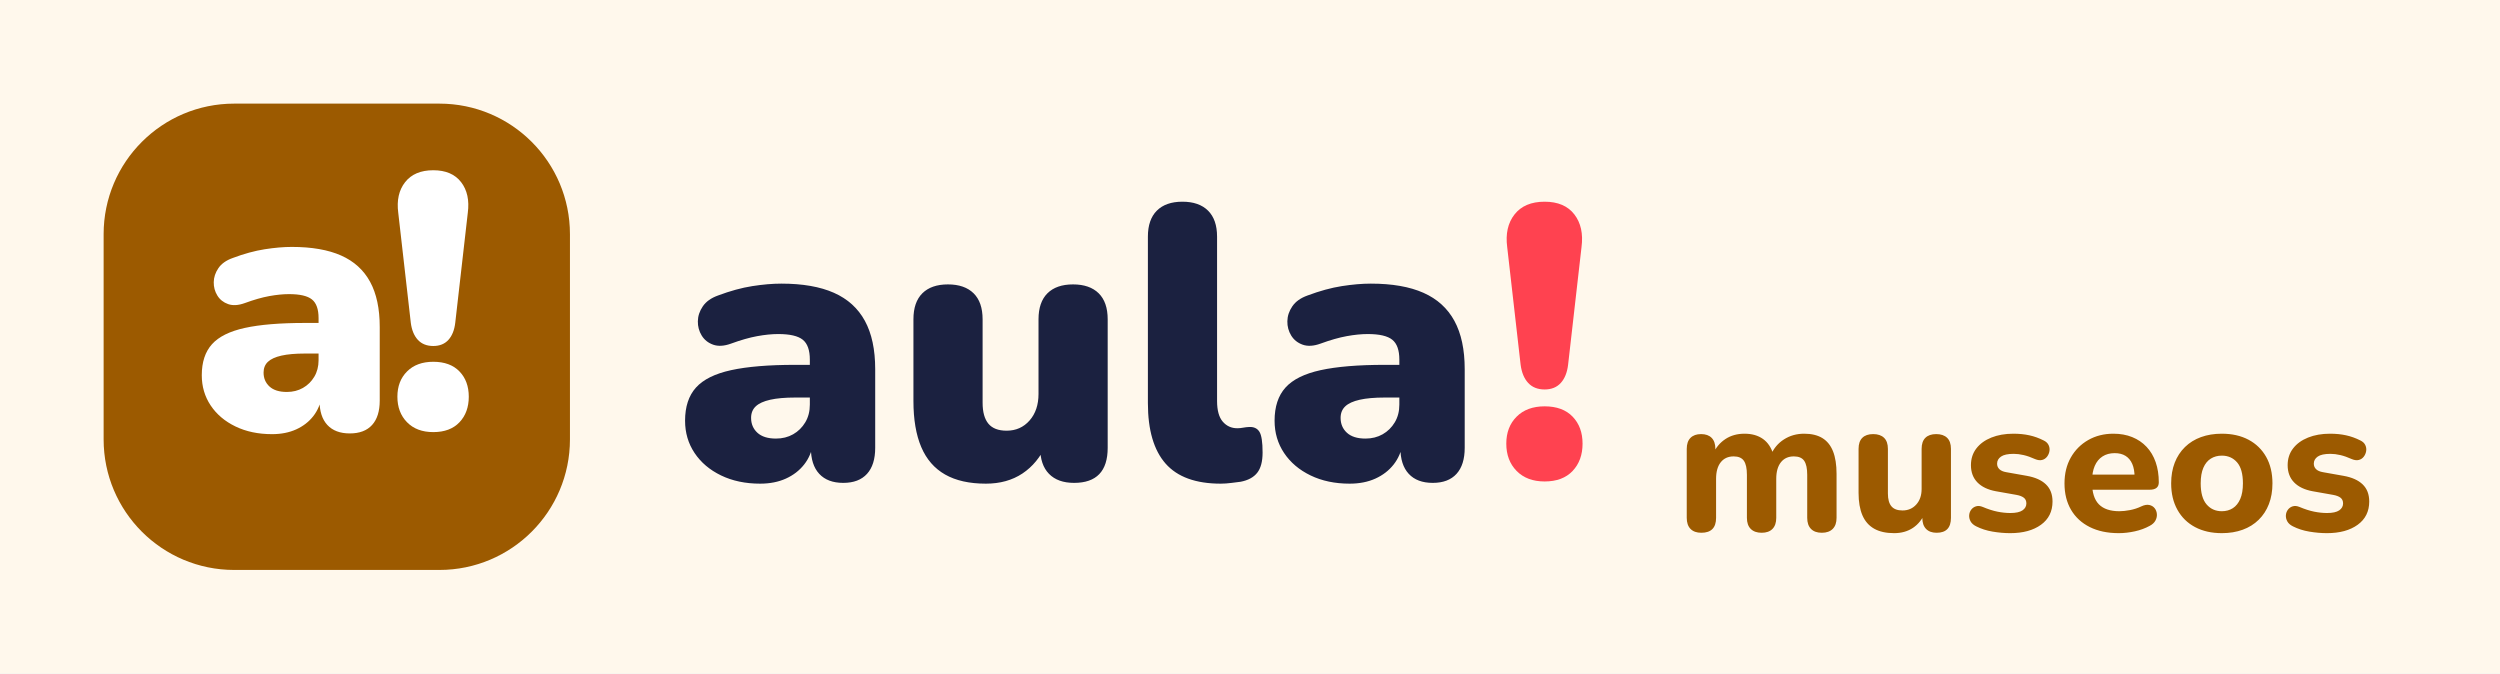
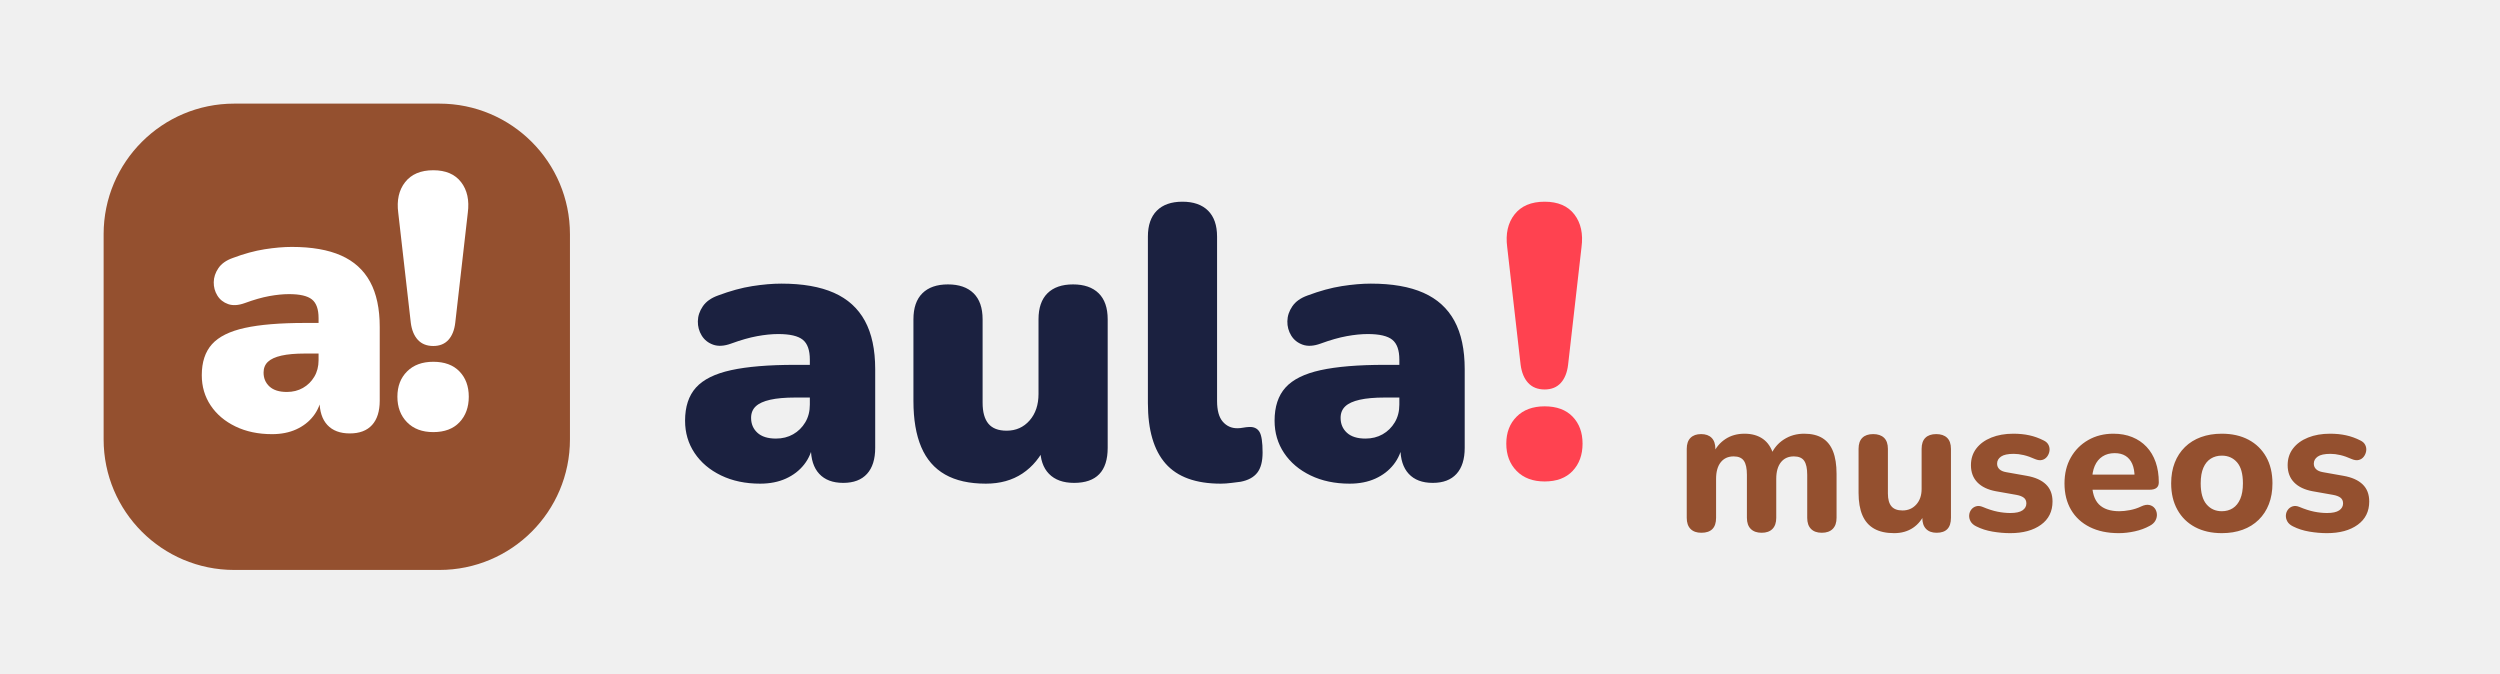
<svg xmlns="http://www.w3.org/2000/svg" viewBox="0 0 386 104" width="386" height="104">
-   <rect width="386" height="104" fill="#FFF8EC" />
-   <rect x="16" y="16" width="72" height="72" rx="20.16" fill="#9C5A00" />
+   <rect x="16" y="16" width="72" height="72" rx="20.16" fill="#94502F" />
  <path d="M42.006 67.033Q38.814 67.033 36.358 65.846Q33.902 64.659 32.528 62.604Q31.155 60.549 31.155 57.934Q31.155 54.901 32.727 53.15Q34.3 51.399 37.802 50.631Q41.304 49.863 47.078 49.863H50.173V54.587H47.062Q44.871 54.587 43.457 54.906Q42.042 55.226 41.369 55.861Q40.696 56.496 40.696 57.525Q40.696 58.841 41.611 59.679Q42.526 60.518 44.291 60.518Q45.678 60.518 46.769 59.899Q47.861 59.279 48.524 58.175Q49.187 57.071 49.187 55.608V49.114Q49.187 47.059 48.166 46.236Q47.146 45.412 44.62 45.412Q43.243 45.412 41.576 45.716Q39.91 46.019 37.796 46.795Q36.299 47.336 35.216 46.95Q34.132 46.564 33.558 45.629Q32.983 44.694 33.001 43.565Q33.019 42.435 33.719 41.406Q34.419 40.376 35.917 39.84Q38.572 38.844 40.869 38.485Q43.166 38.125 45.06 38.125Q49.677 38.125 52.665 39.45Q55.653 40.775 57.142 43.508Q58.631 46.24 58.631 50.494V61.856Q58.631 64.315 57.448 65.618Q56.265 66.921 54.011 66.921Q51.757 66.921 50.546 65.618Q49.335 64.315 49.335 61.856V60.416L49.677 61.169Q49.391 62.955 48.365 64.262Q47.34 65.568 45.724 66.301Q44.109 67.033 42.006 67.033Z" fill="#FFFFFF" />
  <path d="M66.897 53.422Q65.4 53.422 64.523 52.479Q63.647 51.536 63.427 49.834L61.491 32.864Q61.107 29.961 62.551 28.124Q63.994 26.286 66.897 26.286Q69.78 26.286 71.195 28.124Q72.611 29.961 72.227 32.864L70.291 49.834Q70.092 51.536 69.233 52.479Q68.374 53.422 66.897 53.422ZM66.897 66.717Q64.342 66.717 62.85 65.197Q61.358 63.677 61.358 61.25Q61.358 58.843 62.85 57.351Q64.342 55.859 66.897 55.859Q69.508 55.859 70.944 57.351Q72.38 58.843 72.38 61.25Q72.38 63.677 70.944 65.197Q69.508 66.717 66.897 66.717Z" fill="#FFFFFF" />
  <path d="M117.368 74.677Q113.959 74.677 111.334 73.408Q108.71 72.14 107.243 69.944Q105.775 67.748 105.775 64.955Q105.775 61.715 107.455 59.844Q109.135 57.973 112.877 57.153Q116.619 56.332 122.787 56.332H126.094V61.38H122.771Q120.43 61.38 118.919 61.721Q117.407 62.061 116.688 62.74Q115.969 63.418 115.969 64.519Q115.969 65.924 116.947 66.82Q117.924 67.716 119.81 67.716Q121.292 67.716 122.458 67.054Q123.624 66.392 124.332 65.213Q125.04 64.033 125.04 62.47V55.532Q125.04 53.336 123.95 52.457Q122.86 51.577 120.162 51.577Q118.69 51.577 116.91 51.902Q115.13 52.226 112.871 53.054Q111.272 53.633 110.114 53.22Q108.957 52.808 108.343 51.809Q107.729 50.81 107.748 49.603Q107.767 48.397 108.515 47.297Q109.263 46.197 110.863 45.624Q113.7 44.56 116.154 44.176Q118.608 43.792 120.632 43.792Q125.565 43.792 128.757 45.208Q131.949 46.623 133.54 49.542Q135.131 52.461 135.131 57.006V69.146Q135.131 71.772 133.867 73.164Q132.603 74.557 130.195 74.557Q127.787 74.557 126.493 73.164Q125.199 71.772 125.199 69.146V67.607L125.564 68.411Q125.259 70.32 124.163 71.716Q123.067 73.112 121.341 73.894Q119.615 74.677 117.368 74.677ZM152.217 74.677Q148.404 74.677 145.927 73.269Q143.45 71.862 142.242 69.028Q141.034 66.193 141.034 61.905V49.301Q141.034 46.653 142.415 45.282Q143.797 43.912 146.363 43.912Q148.929 43.912 150.321 45.282Q151.714 46.653 151.714 49.301V62.179Q151.714 64.341 152.61 65.419Q153.506 66.498 155.423 66.498Q157.58 66.498 158.964 64.926Q160.347 63.354 160.347 60.815V49.301Q160.347 46.653 161.729 45.282Q163.11 43.912 165.676 43.912Q168.243 43.912 169.635 45.282Q171.027 46.653 171.027 49.301V69.146Q171.027 74.557 165.835 74.557Q163.328 74.557 161.966 73.164Q160.604 71.772 160.604 69.146V65.659L161.559 68.608Q160.222 71.541 157.864 73.109Q155.505 74.677 152.217 74.677ZM188.481 74.677Q182.697 74.677 179.966 71.578Q177.235 68.479 177.235 62.231V36.533Q177.235 33.906 178.617 32.525Q179.998 31.143 182.565 31.143Q185.131 31.143 186.523 32.525Q187.915 33.906 187.915 36.533V61.909Q187.915 64.094 188.798 65.108Q189.681 66.121 191.036 66.121Q191.478 66.121 191.936 66.034Q192.394 65.946 192.891 65.925Q193.961 65.881 194.453 66.662Q194.944 67.443 194.944 69.872Q194.944 71.947 194.114 72.998Q193.284 74.048 191.56 74.382Q191.074 74.442 190.165 74.559Q189.256 74.677 188.481 74.677ZM208.388 74.677Q204.979 74.677 202.354 73.408Q199.73 72.14 198.263 69.944Q196.795 67.748 196.795 64.955Q196.795 61.715 198.475 59.844Q200.155 57.973 203.897 57.153Q207.639 56.332 213.807 56.332H217.114V61.38H213.791Q211.45 61.38 209.939 61.721Q208.427 62.061 207.708 62.74Q206.989 63.418 206.989 64.519Q206.989 65.924 207.967 66.82Q208.944 67.716 210.83 67.716Q212.312 67.716 213.478 67.054Q214.644 66.392 215.352 65.213Q216.06 64.033 216.06 62.47V55.532Q216.06 53.336 214.97 52.457Q213.88 51.577 211.182 51.577Q209.71 51.577 207.93 51.902Q206.15 52.226 203.891 53.054Q202.292 53.633 201.134 53.22Q199.977 52.808 199.363 51.809Q198.749 50.81 198.768 49.603Q198.787 48.397 199.535 47.297Q200.283 46.197 201.883 45.624Q204.72 44.56 207.174 44.176Q209.628 43.792 211.652 43.792Q216.585 43.792 219.777 45.208Q222.969 46.623 224.56 49.542Q226.151 52.461 226.151 57.006V69.146Q226.151 71.772 224.887 73.164Q223.623 74.557 221.215 74.557Q218.807 74.557 217.513 73.164Q216.219 71.772 216.219 69.146V67.607L216.584 68.411Q216.279 70.32 215.183 71.716Q214.087 73.112 212.361 73.894Q210.635 74.677 208.388 74.677Z" fill="#1B2140" />
  <path d="M238.49 60.134Q236.89 60.134 235.953 59.127Q235.017 58.12 234.782 56.301L232.714 38.171Q232.304 35.069 233.846 33.106Q235.388 31.143 238.49 31.143Q241.569 31.143 243.081 33.106Q244.594 35.069 244.184 38.171L242.116 56.301Q241.902 58.12 240.985 59.127Q240.068 60.134 238.49 60.134ZM238.49 74.338Q235.76 74.338 234.166 72.714Q232.572 71.09 232.572 68.497Q232.572 65.926 234.166 64.332Q235.76 62.738 238.49 62.738Q241.279 62.738 242.813 64.332Q244.347 65.926 244.347 68.497Q244.347 71.09 242.813 72.714Q241.279 74.338 238.49 74.338Z" fill="#FF4250" />
-   <path d="M262.687 82.259Q261.599 82.259 261.016 81.665Q260.433 81.071 260.433 79.954V69.309Q260.433 68.191 261.011 67.608Q261.59 67.024 262.648 67.024Q263.706 67.024 264.28 67.608Q264.854 68.191 264.854 69.309V71.226L264.524 70.044Q265.133 68.638 266.389 67.801Q267.644 66.964 269.365 66.964Q271.06 66.964 272.205 67.776Q273.349 68.588 273.837 70.262H273.417Q274.064 68.728 275.439 67.846Q276.814 66.964 278.567 66.964Q280.266 66.964 281.371 67.638Q282.475 68.312 283.02 69.685Q283.564 71.058 283.564 73.163V79.954Q283.564 81.071 282.971 81.665Q282.377 82.259 281.289 82.259Q280.201 82.259 279.618 81.665Q279.034 81.071 279.034 79.954V73.313Q279.034 71.821 278.564 71.145Q278.094 70.468 276.971 70.468Q275.689 70.468 274.971 71.376Q274.253 72.284 274.253 73.936V79.954Q274.253 81.071 273.67 81.665Q273.086 82.259 271.999 82.259Q270.911 82.259 270.317 81.665Q269.723 81.071 269.723 79.954V73.313Q269.723 71.821 269.253 71.145Q268.782 70.468 267.68 70.468Q266.398 70.468 265.68 71.376Q264.963 72.284 264.963 73.936V79.954Q264.963 82.259 262.687 82.259ZM292.456 82.319Q290.588 82.319 289.37 81.63Q288.151 80.941 287.556 79.558Q286.962 78.175 286.962 76.099V69.309Q286.962 68.17 287.545 67.597Q288.129 67.024 289.217 67.024Q290.305 67.024 290.898 67.597Q291.492 68.17 291.492 69.309V76.197Q291.492 77.522 292.033 78.168Q292.573 78.815 293.747 78.815Q295.04 78.815 295.868 77.902Q296.697 76.989 296.697 75.495V69.309Q296.697 68.17 297.28 67.597Q297.864 67.024 298.952 67.024Q300.039 67.024 300.633 67.597Q301.227 68.17 301.227 69.309V79.954Q301.227 82.259 299.021 82.259Q297.963 82.259 297.384 81.665Q296.806 81.071 296.806 79.954V77.937L297.254 79.119Q296.605 80.663 295.377 81.491Q294.149 82.319 292.456 82.319ZM310.376 82.319Q309.058 82.319 307.66 82.082Q306.262 81.845 305.132 81.269Q304.52 80.969 304.264 80.508Q304.008 80.046 304.039 79.562Q304.07 79.077 304.353 78.697Q304.636 78.317 305.102 78.175Q305.568 78.034 306.142 78.274Q307.361 78.787 308.392 78.998Q309.423 79.209 310.396 79.209Q311.677 79.209 312.274 78.799Q312.871 78.388 312.871 77.728Q312.871 77.151 312.476 76.847Q312.081 76.542 311.33 76.409L308.17 75.849Q306.31 75.507 305.312 74.484Q304.313 73.46 304.313 71.823Q304.313 70.326 305.151 69.239Q305.988 68.151 307.468 67.558Q308.949 66.964 310.863 66.964Q312.202 66.964 313.334 67.212Q314.465 67.459 315.536 68.003Q316.08 68.261 316.296 68.708Q316.513 69.154 316.437 69.639Q316.361 70.124 316.068 70.509Q315.774 70.895 315.304 71.017Q314.833 71.139 314.229 70.889Q313.271 70.456 312.458 70.265Q311.645 70.074 310.922 70.074Q309.564 70.074 308.958 70.495Q308.352 70.916 308.352 71.596Q308.352 72.094 308.701 72.439Q309.051 72.784 309.77 72.906L312.93 73.466Q314.871 73.807 315.89 74.786Q316.909 75.765 316.909 77.432Q316.909 79.735 315.124 81.027Q313.339 82.319 310.376 82.319ZM327.137 82.319Q324.543 82.319 322.663 81.379Q320.784 80.44 319.771 78.716Q318.758 76.992 318.758 74.642Q318.758 72.362 319.732 70.643Q320.705 68.924 322.417 67.944Q324.129 66.964 326.315 66.964Q327.922 66.964 329.214 67.488Q330.506 68.012 331.429 68.991Q332.351 69.97 332.835 71.358Q333.319 72.747 333.319 74.476Q333.319 75.044 332.963 75.329Q332.606 75.614 331.907 75.614H322.493V73.275H330.049L329.579 73.688Q329.579 72.449 329.221 71.632Q328.863 70.814 328.187 70.39Q327.511 69.965 326.512 69.965Q325.412 69.965 324.626 70.475Q323.839 70.985 323.426 71.942Q323.013 72.899 323.013 74.265V74.494Q323.013 76.794 324.064 77.864Q325.116 78.933 327.234 78.933Q327.958 78.933 328.877 78.757Q329.795 78.581 330.618 78.185Q331.323 77.854 331.85 77.969Q332.377 78.084 332.676 78.464Q332.976 78.844 333.021 79.359Q333.067 79.874 332.8 80.371Q332.533 80.868 331.918 81.189Q330.877 81.764 329.601 82.041Q328.326 82.319 327.137 82.319ZM343.048 82.319Q340.683 82.319 338.928 81.389Q337.173 80.459 336.201 78.724Q335.228 76.99 335.228 74.631Q335.228 72.852 335.777 71.443Q336.325 70.034 337.358 69.024Q338.39 68.014 339.831 67.489Q341.272 66.964 343.048 66.964Q345.422 66.964 347.172 67.894Q348.923 68.824 349.895 70.544Q350.867 72.263 350.867 74.631Q350.867 76.411 350.319 77.83Q349.77 79.249 348.738 80.259Q347.706 81.269 346.265 81.794Q344.824 82.319 343.048 82.319ZM343.048 78.933Q344.017 78.933 344.749 78.464Q345.481 77.994 345.894 77.042Q346.307 76.09 346.307 74.631Q346.307 72.429 345.405 71.389Q344.502 70.35 343.048 70.35Q342.088 70.35 341.352 70.809Q340.615 71.268 340.202 72.216Q339.788 73.163 339.788 74.631Q339.788 76.813 340.691 77.873Q341.593 78.933 343.048 78.933ZM359.276 82.319Q357.958 82.319 356.56 82.082Q355.162 81.845 354.032 81.269Q353.42 80.969 353.164 80.508Q352.908 80.046 352.939 79.562Q352.97 79.077 353.253 78.697Q353.536 78.317 354.002 78.175Q354.468 78.034 355.042 78.274Q356.261 78.787 357.292 78.998Q358.323 79.209 359.296 79.209Q360.577 79.209 361.174 78.799Q361.771 78.388 361.771 77.728Q361.771 77.151 361.376 76.847Q360.981 76.542 360.23 76.409L357.07 75.849Q355.21 75.507 354.212 74.484Q353.213 73.46 353.213 71.823Q353.213 70.326 354.051 69.239Q354.888 68.151 356.368 67.558Q357.849 66.964 359.763 66.964Q361.102 66.964 362.234 67.212Q363.365 67.459 364.436 68.003Q364.98 68.261 365.196 68.708Q365.413 69.154 365.337 69.639Q365.261 70.124 364.968 70.509Q364.674 70.895 364.204 71.017Q363.733 71.139 363.129 70.889Q362.171 70.456 361.358 70.265Q360.545 70.074 359.822 70.074Q358.464 70.074 357.858 70.495Q357.252 70.916 357.252 71.596Q357.252 72.094 357.601 72.439Q357.951 72.784 358.67 72.906L361.83 73.466Q363.771 73.807 364.79 74.786Q365.809 75.765 365.809 77.432Q365.809 79.735 364.024 81.027Q362.239 82.319 359.276 82.319Z" fill="#9C5A00" />
+   <path d="M262.687 82.259Q261.599 82.259 261.016 81.665Q260.433 81.071 260.433 79.954V69.309Q260.433 68.191 261.011 67.608Q261.59 67.024 262.648 67.024Q263.706 67.024 264.28 67.608Q264.854 68.191 264.854 69.309V71.226L264.524 70.044Q265.133 68.638 266.389 67.801Q267.644 66.964 269.365 66.964Q271.06 66.964 272.205 67.776Q273.349 68.588 273.837 70.262H273.417Q274.064 68.728 275.439 67.846Q276.814 66.964 278.567 66.964Q280.266 66.964 281.371 67.638Q282.475 68.312 283.02 69.685Q283.564 71.058 283.564 73.163V79.954Q283.564 81.071 282.971 81.665Q282.377 82.259 281.289 82.259Q280.201 82.259 279.618 81.665Q279.034 81.071 279.034 79.954V73.313Q279.034 71.821 278.564 71.145Q278.094 70.468 276.971 70.468Q275.689 70.468 274.971 71.376Q274.253 72.284 274.253 73.936V79.954Q274.253 81.071 273.67 81.665Q273.086 82.259 271.999 82.259Q270.911 82.259 270.317 81.665Q269.723 81.071 269.723 79.954V73.313Q269.723 71.821 269.253 71.145Q268.782 70.468 267.68 70.468Q266.398 70.468 265.68 71.376Q264.963 72.284 264.963 73.936V79.954Q264.963 82.259 262.687 82.259ZM292.456 82.319Q290.588 82.319 289.37 81.63Q288.151 80.941 287.556 79.558Q286.962 78.175 286.962 76.099V69.309Q286.962 68.17 287.545 67.597Q288.129 67.024 289.217 67.024Q290.305 67.024 290.898 67.597Q291.492 68.17 291.492 69.309V76.197Q291.492 77.522 292.033 78.168Q292.573 78.815 293.747 78.815Q295.04 78.815 295.868 77.902Q296.697 76.989 296.697 75.495V69.309Q296.697 68.17 297.28 67.597Q297.864 67.024 298.952 67.024Q300.039 67.024 300.633 67.597Q301.227 68.17 301.227 69.309V79.954Q301.227 82.259 299.021 82.259Q297.963 82.259 297.384 81.665Q296.806 81.071 296.806 79.954V77.937L297.254 79.119Q296.605 80.663 295.377 81.491Q294.149 82.319 292.456 82.319ZM310.376 82.319Q309.058 82.319 307.66 82.082Q306.262 81.845 305.132 81.269Q304.52 80.969 304.264 80.508Q304.008 80.046 304.039 79.562Q304.07 79.077 304.353 78.697Q304.636 78.317 305.102 78.175Q305.568 78.034 306.142 78.274Q307.361 78.787 308.392 78.998Q309.423 79.209 310.396 79.209Q311.677 79.209 312.274 78.799Q312.871 78.388 312.871 77.728Q312.871 77.151 312.476 76.847Q312.081 76.542 311.33 76.409L308.17 75.849Q306.31 75.507 305.312 74.484Q304.313 73.46 304.313 71.823Q304.313 70.326 305.151 69.239Q305.988 68.151 307.468 67.558Q308.949 66.964 310.863 66.964Q312.202 66.964 313.334 67.212Q314.465 67.459 315.536 68.003Q316.08 68.261 316.296 68.708Q316.513 69.154 316.437 69.639Q316.361 70.124 316.068 70.509Q315.774 70.895 315.304 71.017Q314.833 71.139 314.229 70.889Q313.271 70.456 312.458 70.265Q311.645 70.074 310.922 70.074Q309.564 70.074 308.958 70.495Q308.352 70.916 308.352 71.596Q308.352 72.094 308.701 72.439Q309.051 72.784 309.77 72.906L312.93 73.466Q314.871 73.807 315.89 74.786Q316.909 75.765 316.909 77.432Q316.909 79.735 315.124 81.027Q313.339 82.319 310.376 82.319ZM327.137 82.319Q324.543 82.319 322.663 81.379Q320.784 80.44 319.771 78.716Q318.758 76.992 318.758 74.642Q318.758 72.362 319.732 70.643Q320.705 68.924 322.417 67.944Q324.129 66.964 326.315 66.964Q327.922 66.964 329.214 67.488Q330.506 68.012 331.429 68.991Q332.351 69.97 332.835 71.358Q333.319 72.747 333.319 74.476Q333.319 75.044 332.963 75.329Q332.606 75.614 331.907 75.614H322.493V73.275H330.049L329.579 73.688Q329.579 72.449 329.221 71.632Q328.863 70.814 328.187 70.39Q327.511 69.965 326.512 69.965Q325.412 69.965 324.626 70.475Q323.839 70.985 323.426 71.942Q323.013 72.899 323.013 74.265V74.494Q323.013 76.794 324.064 77.864Q325.116 78.933 327.234 78.933Q327.958 78.933 328.877 78.757Q329.795 78.581 330.618 78.185Q331.323 77.854 331.85 77.969Q332.377 78.084 332.676 78.464Q332.976 78.844 333.021 79.359Q333.067 79.874 332.8 80.371Q332.533 80.868 331.918 81.189Q330.877 81.764 329.601 82.041Q328.326 82.319 327.137 82.319ZM343.048 82.319Q340.683 82.319 338.928 81.389Q337.173 80.459 336.201 78.724Q335.228 76.99 335.228 74.631Q335.228 72.852 335.777 71.443Q336.325 70.034 337.358 69.024Q338.39 68.014 339.831 67.489Q341.272 66.964 343.048 66.964Q345.422 66.964 347.172 67.894Q348.923 68.824 349.895 70.544Q350.867 72.263 350.867 74.631Q350.867 76.411 350.319 77.83Q349.77 79.249 348.738 80.259Q347.706 81.269 346.265 81.794Q344.824 82.319 343.048 82.319ZM343.048 78.933Q344.017 78.933 344.749 78.464Q345.481 77.994 345.894 77.042Q346.307 76.09 346.307 74.631Q346.307 72.429 345.405 71.389Q344.502 70.35 343.048 70.35Q342.088 70.35 341.352 70.809Q340.615 71.268 340.202 72.216Q339.788 73.163 339.788 74.631Q339.788 76.813 340.691 77.873Q341.593 78.933 343.048 78.933ZM359.276 82.319Q357.958 82.319 356.56 82.082Q355.162 81.845 354.032 81.269Q353.42 80.969 353.164 80.508Q352.908 80.046 352.939 79.562Q352.97 79.077 353.253 78.697Q353.536 78.317 354.002 78.175Q354.468 78.034 355.042 78.274Q356.261 78.787 357.292 78.998Q358.323 79.209 359.296 79.209Q360.577 79.209 361.174 78.799Q361.771 78.388 361.771 77.728Q361.771 77.151 361.376 76.847Q360.981 76.542 360.23 76.409L357.07 75.849Q355.21 75.507 354.212 74.484Q353.213 73.46 353.213 71.823Q353.213 70.326 354.051 69.239Q354.888 68.151 356.368 67.558Q357.849 66.964 359.763 66.964Q361.102 66.964 362.234 67.212Q363.365 67.459 364.436 68.003Q364.98 68.261 365.196 68.708Q365.413 69.154 365.337 69.639Q365.261 70.124 364.968 70.509Q364.674 70.895 364.204 71.017Q363.733 71.139 363.129 70.889Q362.171 70.456 361.358 70.265Q360.545 70.074 359.822 70.074Q358.464 70.074 357.858 70.495Q357.252 70.916 357.252 71.596Q357.252 72.094 357.601 72.439Q357.951 72.784 358.67 72.906L361.83 73.466Q363.771 73.807 364.79 74.786Q365.809 75.765 365.809 77.432Q365.809 79.735 364.024 81.027Q362.239 82.319 359.276 82.319Z" fill="#94502F" />
</svg>
